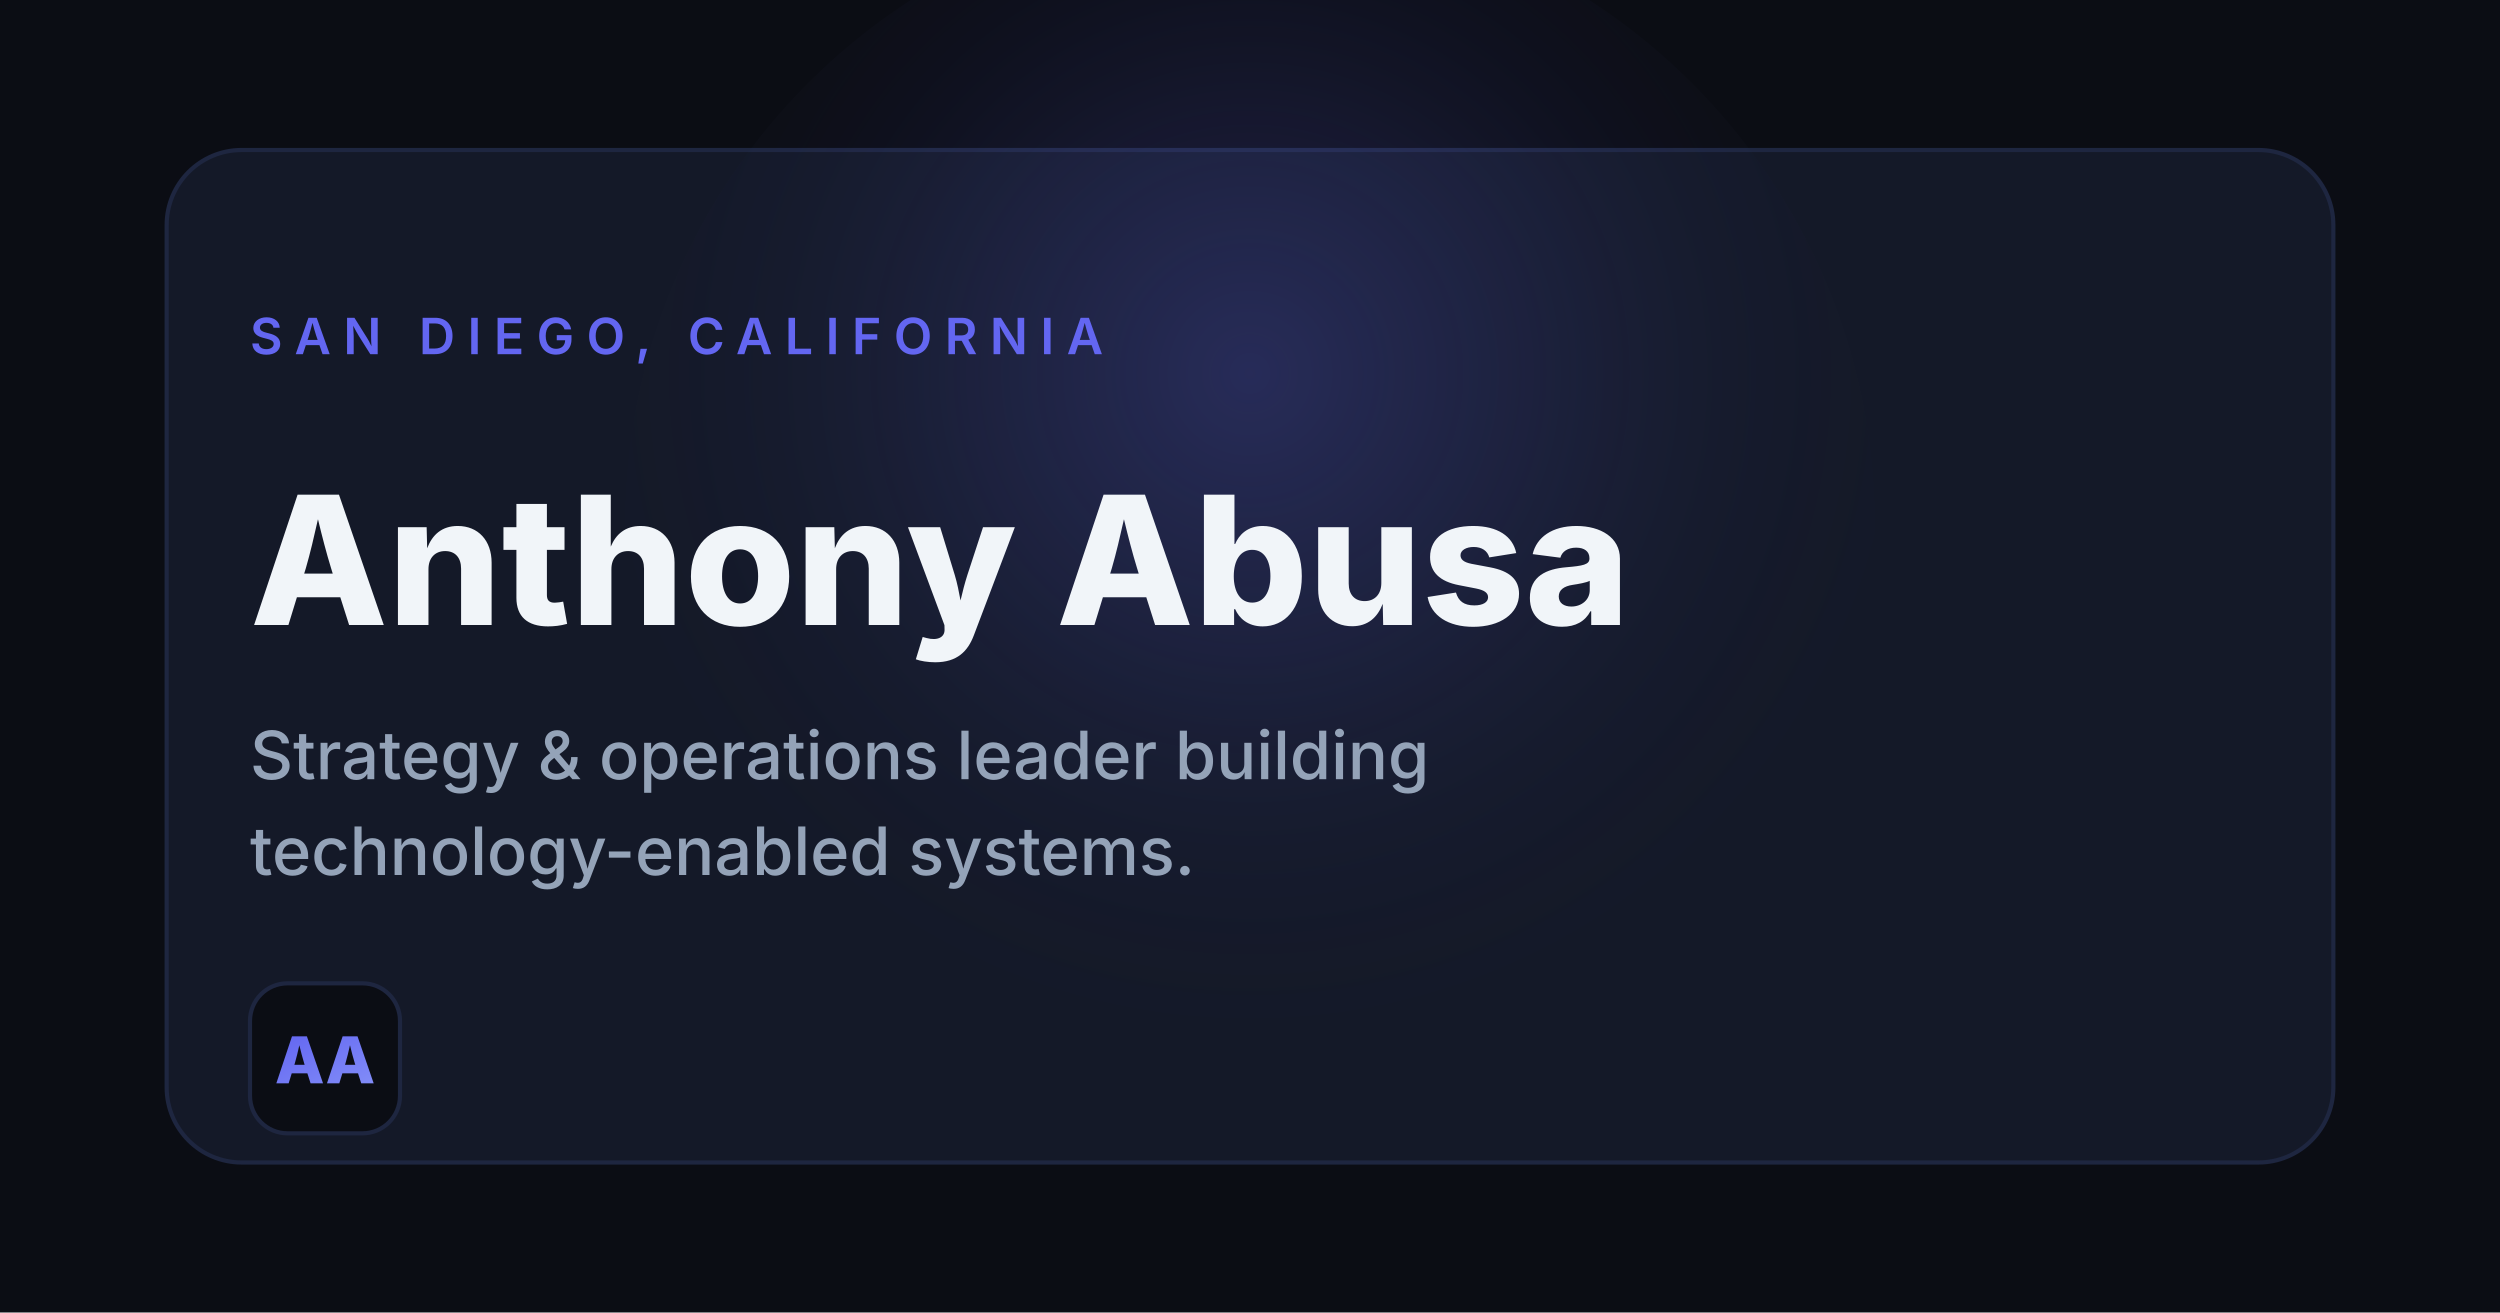
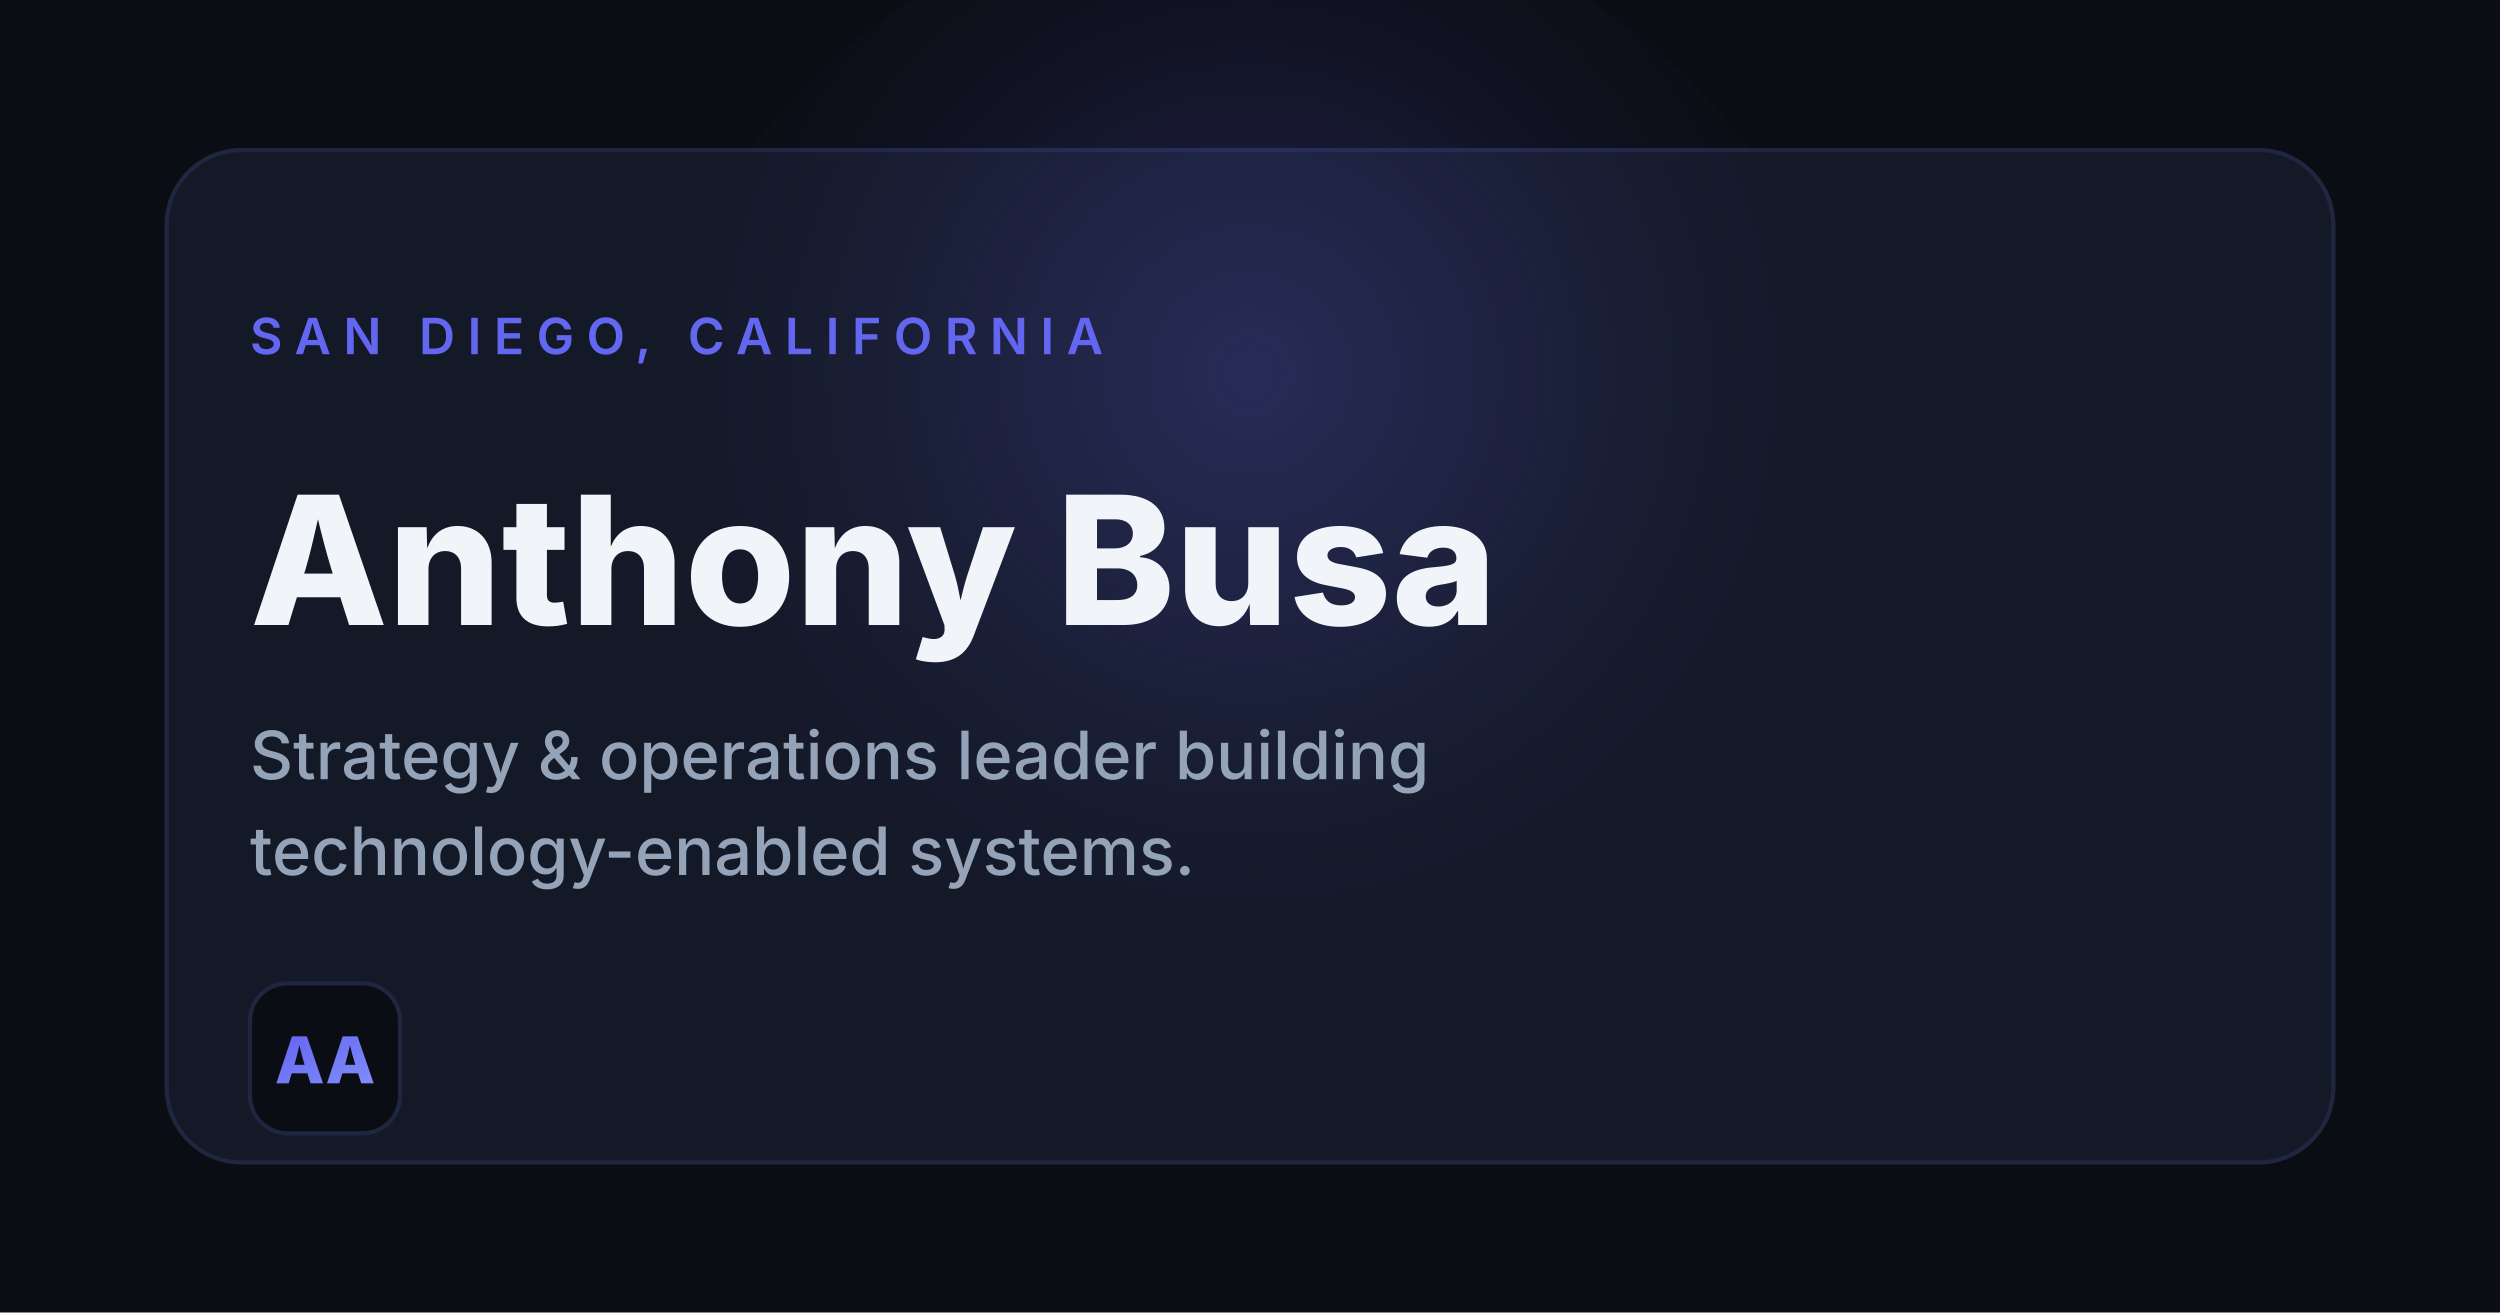
<svg xmlns="http://www.w3.org/2000/svg" width="1200" height="630" viewBox="0 0 1200 630" role="img" aria-labelledby="title desc">
  <rect width="1200" height="630" fill="#0B0D14" />
  <defs>
    <radialGradient id="glow" cx="50%" cy="38%" r="55%">
      <stop offset="0%" stop-color="#6366F1" stop-opacity="0.24" />
      <stop offset="55%" stop-color="#6366F1" stop-opacity="0.06" />
      <stop offset="100%" stop-color="#0B0D14" stop-opacity="0" />
    </radialGradient>
    <linearGradient id="accent" x1="0" x2="1" y1="0" y2="1">
      <stop offset="0%" stop-color="#6366F1" />
      <stop offset="100%" stop-color="#818CF8" />
    </linearGradient>
  </defs>
  <rect x="80" y="72" width="1040" height="486" rx="36" fill="#141928" stroke="#1E2640" stroke-width="2" />
  <circle cx="600" cy="252" r="300" fill="url(#glow)" />
  <text x="120" y="170" font-family="Inter, system-ui, sans-serif" font-size="24" font-weight="600" letter-spacing="6" fill="#6366F1">SAN DIEGO, CALIFORNIA</text>
-   <text x="120" y="300" font-family="Inter, system-ui, sans-serif" font-size="86" font-weight="800" fill="#F1F5F9">Anthony Abusa</text>
+   <text x="120" y="300" font-family="Inter, system-ui, sans-serif" font-size="86" font-weight="800" fill="#F1F5F9">Anthony Busa</text>
  <text x="120" y="374" font-family="Inter, system-ui, sans-serif" font-size="32" font-weight="500" fill="#94A3B8">Strategy &amp; operations leader building</text>
  <text x="120" y="420" font-family="Inter, system-ui, sans-serif" font-size="32" font-weight="500" fill="#94A3B8">technology-enabled systems.</text>
  <rect x="120" y="472" width="72" height="72" rx="18" fill="#0B0D14" stroke="#1E2640" stroke-width="2" />
  <text x="156" y="520" font-family="Inter, system-ui, sans-serif" font-size="31" font-weight="800" fill="url(#accent)" text-anchor="middle">AA</text>
</svg>
